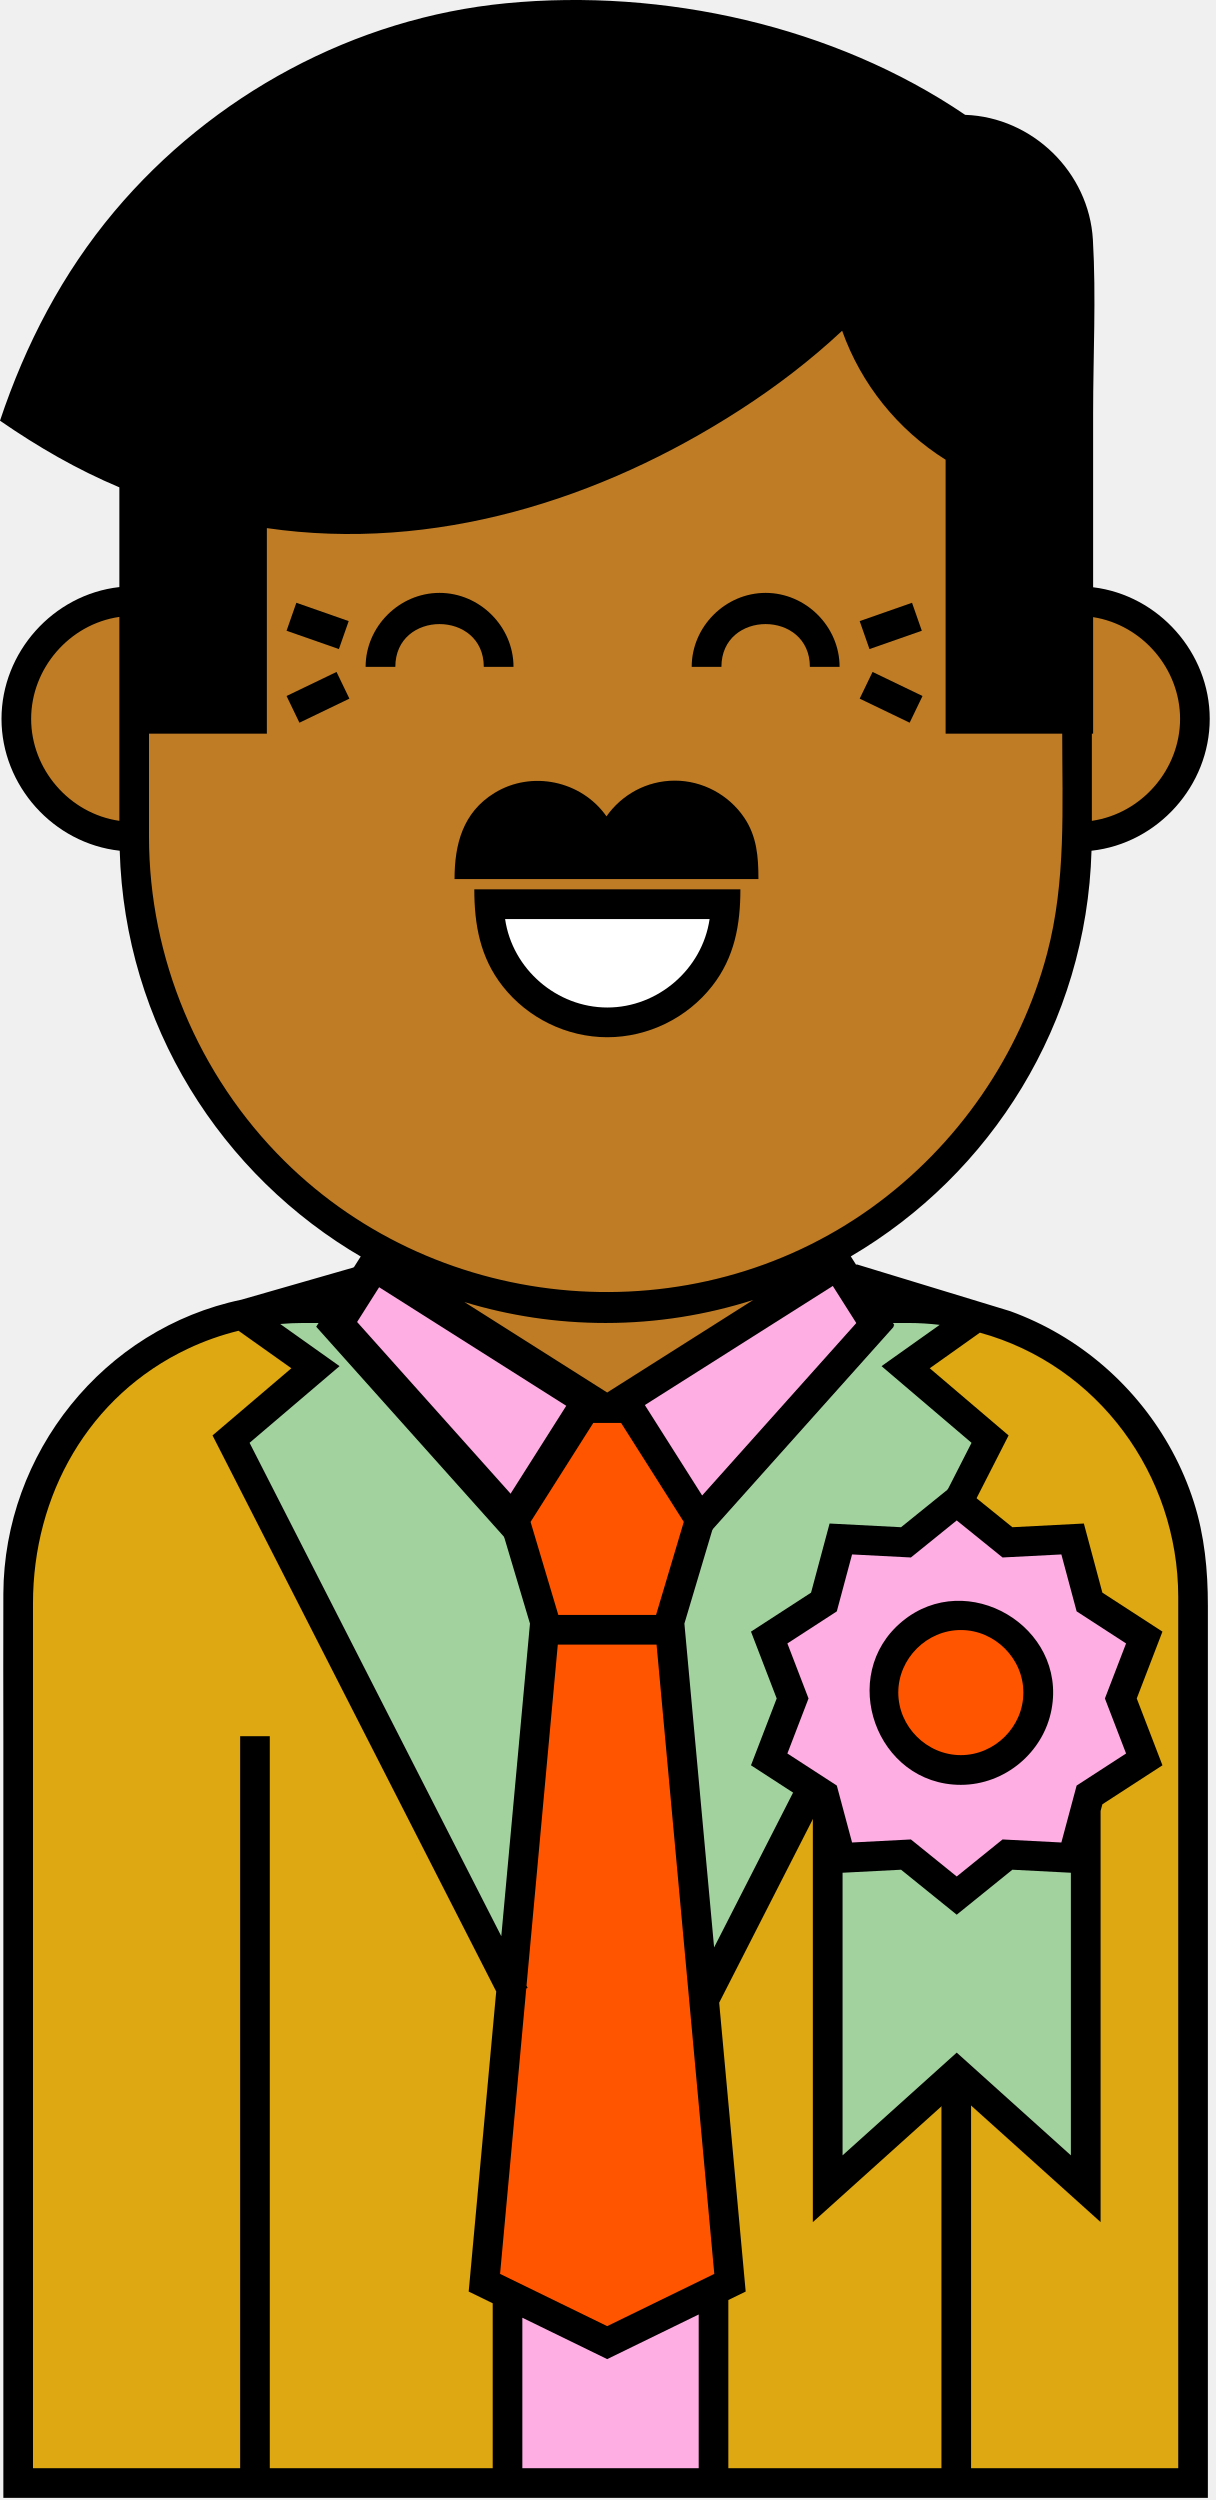
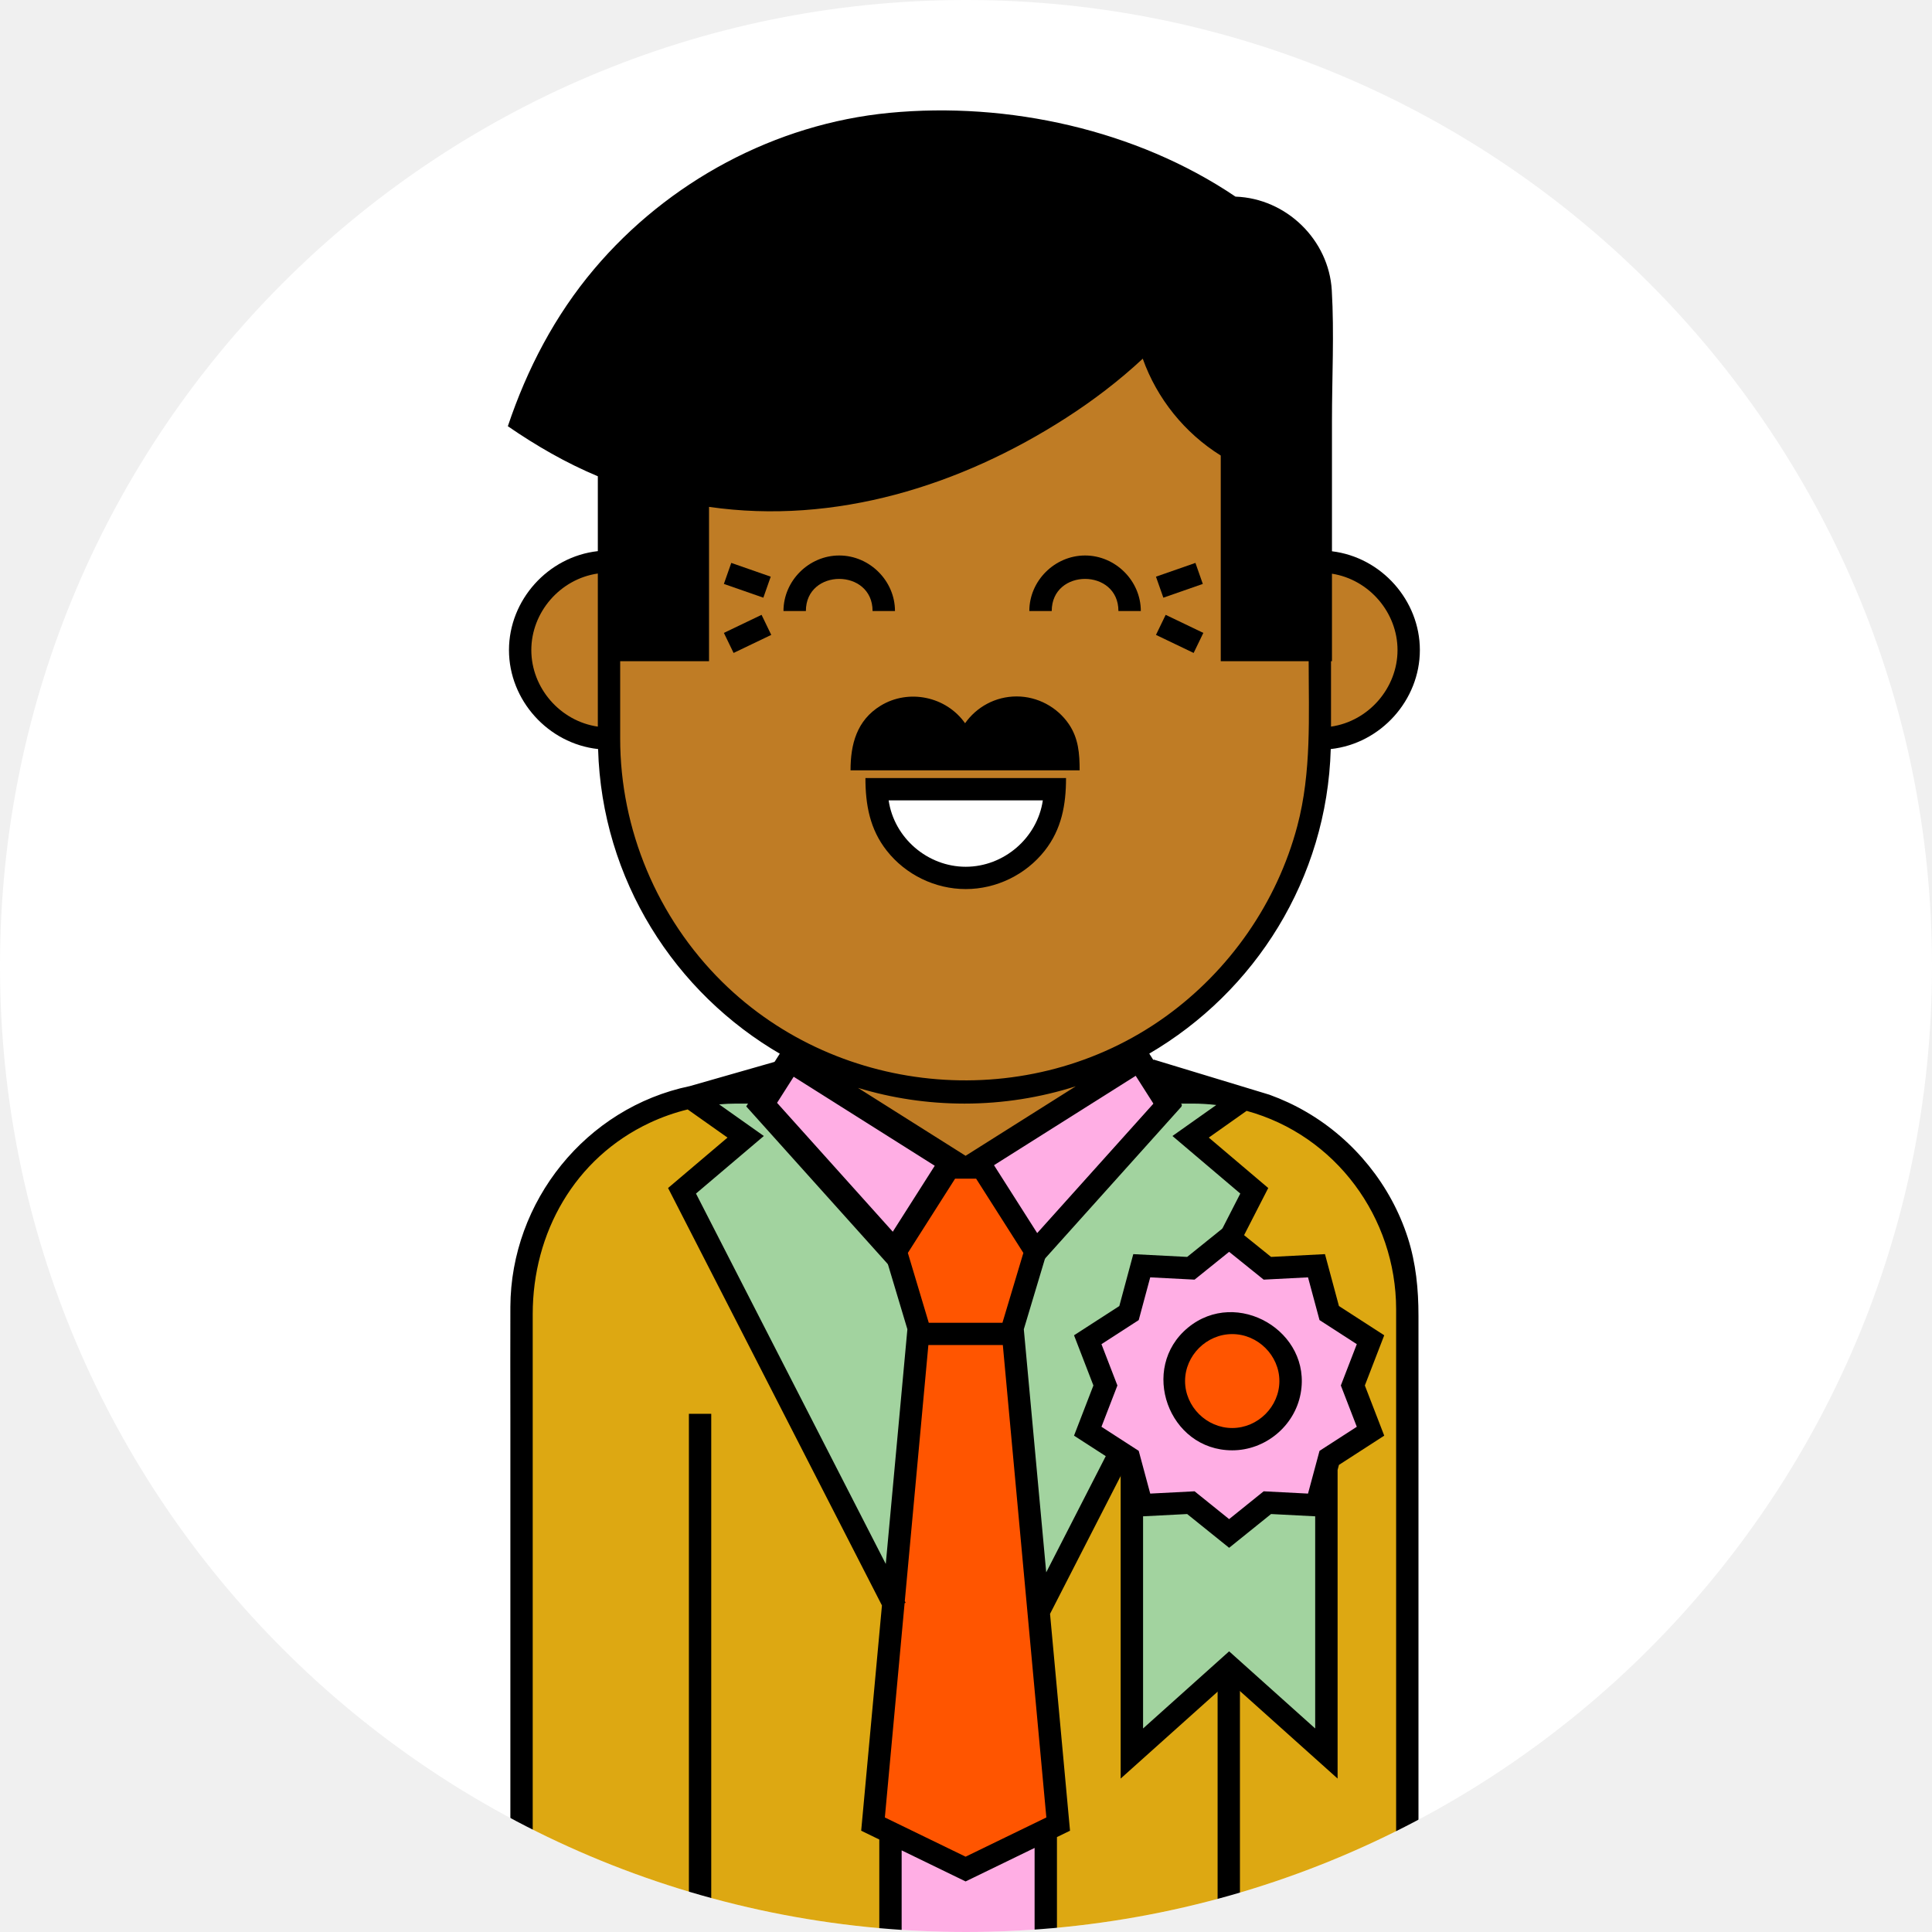
- <svg xmlns="http://www.w3.org/2000/svg" width="123px" height="253px" viewBox="0 0 123 253" version="1.1">
-   <defs />
+ <svg xmlns="http://www.w3.org/2000/svg" xmlns:xlink="http://www.w3.org/1999/xlink" width="175px" height="175px" viewBox="0 0 175 175" version="1.1">
+   <defs>
+     <circle id="path-1" cx="87.5" cy="87.5" r="87.5" />
+   </defs>
  <g id="Symbols" stroke="none" stroke-width="1" fill="none" fill-rule="evenodd">
-     <g id="mateo_win">
-       <path d="M92.134,138.908 L99.877,133.994 C99.704,133.948 99.538,133.887 99.364,133.845 L86.755,130 L86.628,130.619 L89.119,134.551 L71.344,154.434 L71.323,154.401 L68,165.546 L68.302,165.546 L71.718,202.77 L100.384,146.033 L92.134,138.908 Z" id="Fill-1" fill="#A2D39F" />
-       <path d="M99.159,134 L91.416,138.914 L99.666,146.039 L71,202.776 L73.647,231.629 L71.981,232.442 L71.981,251.901 L120.51,251.901 L120.51,239.313 L120.51,210.905 L120.51,180.82 L120.51,162.772 C120.51,151.4 114.622,140.898 104.212,135.876 C102.591,135.094 100.897,134.465 99.159,134" id="Fill-3" fill="#DDA812" />
-       <path d="M24,145.976 L52.135,201.487 L55.438,165.489 L55.741,165.489 L52.417,154.344 L52.397,154.377 L34.622,134.494 L37.469,130 L25.204,133.523 C25.098,133.545 24.994,133.572 24.888,133.595 L31.999,138.851 L24,145.976 Z" id="Fill-5" fill="#A2D39F" />
-       <path d="M51.949,200.892 L23.814,145.381 L31.813,138.256 L24.701,133 C11.456,135.862 2.066,147.856 2.009,161.311 C1.988,166.357 2.009,171.404 2.009,176.45 L2.009,205.915 L2.009,235.505 L2.009,251.021 L2.009,251.244 L51.532,251.244 L51.532,232.114 L61.617,237.034 L49.19,230.971 L51.949,200.892 Z" id="Fill-7" fill="#DDA812" />
-       <path d="M109.345,61.151 L109.345,73.079 L97.545,73.079 L97.545,46.006 C91.989,42.789 87.857,37.4 86.302,31 C80.466,36.909 73.459,41.629 66.027,45.292 C58.114,49.192 49.63,52.029 40.799,52.727 C35.813,53.121 30.781,52.879 25.855,52.016 L25.855,73.079 L13.928,73.079 L13.928,61.151 C7.428,61.151 2,66.579 2,73.079 C2,79.578 7.428,85.005 13.928,85.005 C13.928,105.344 26.66,122.7 44.585,129.564 L44.585,132.122 L60.113,141.961 L59.561,142.833 L64.03,142.833 L63.477,141.961 L79.609,131.74 L79.609,129.201 C97.047,122.101 109.345,104.995 109.345,85.005 C115.845,85.005 121.272,79.578 121.272,73.079 C121.272,66.579 115.845,61.151 109.345,61.151" id="Fill-42" fill="#BF7C25" />
-       <polygon id="Fill-43" fill="#DDA812" points="54.689 150 54.689 150 54 151.089" />
-       <polygon id="Fill-44" fill="#FFAEE4" points="51.775 153.923 34 134.04 37.827 128 59.499 141.732" />
-       <path d="M35.748,133.955 L51.445,151.514 L57.304,142.267 L38.165,130.14 L35.748,133.955 Z M51.854,156.473 L32,134.265 L37.237,126 L61.444,141.338 L51.854,156.473 Z" id="Fill-45" fill="#000000" />
-       <polygon id="Fill-46" fill="#FFAEE4" points="70.725 153.923 88.5 134.04 84.673 128 63 141.732" />
-       <path d="M65.14,142.267 L70.999,151.514 L86.696,133.955 L84.278,130.14 L65.14,142.267 Z M70.59,156.473 L61,141.338 L85.207,126 L90.444,134.265 L70.59,156.473 Z" id="Fill-47" fill="#000000" />
-       <path d="M97.417,13.619 C84.936,4.992 68.627,1.168 53.583,2.15 C38.467,3.137 24.229,10.27 14.146,21.551 C8.729,27.61 4.576,34.776 2,42.484 C5.685,45.032 9.646,47.154 13.8,48.818 L13.8,73.255 L25.727,73.255 L25.727,52.192 C43.212,55.252 60.8,49.742 75.343,40.034 C79.227,37.441 82.891,34.5 86.174,31.176 C87.729,37.576 91.861,42.965 97.417,46.182 L97.417,73.255 L109.344,73.255 L109.344,49.703 L109.344,26.763 C109.344,24.299 109.068,21.942 107.838,19.739 C105.748,15.996 101.705,13.619 97.417,13.619" id="Fill-48" fill="#000000" />
-       <polygon id="Fill-49" fill="#000000" points="34.297 65.687 29 63.833 29.991 61 35.288 62.855" />
-       <polygon id="Fill-50" fill="#000000" points="30.302 73.138 29 70.435 34.057 68 35.359 70.703" />
-       <polygon id="Fill-51" fill="#000000" points="87.991 65.687 87 62.855 92.297 61 93.288 63.833" />
-       <polygon id="Fill-52" fill="#000000" points="92.057 73.138 87 70.703 88.302 68 93.359 70.435" />
-       <polygon id="Fill-53" fill="#FF5500" points="67.792 165.431 67.489 165.431 70.813 154.286 63.662 143 59.192 143 52.041 154.286 55.365 165.431 55.062 165.431 49 231.508 61.427 237.571 73.854 231.508" />
-       <polygon id="Fill-54" fill="#FFAEE4" points="51 232.329 51 251.459 71.846 251.459 71.846 232 61.085 237.249" />
-       <path d="M119.237,249.784 L98.273,249.784 L98.273,175.705 L95.273,175.705 L95.273,249.784 L73.708,249.784 L73.708,232.762 L75.463,231.906 L72.781,202.672 L102.07,145.266 L94.091,138.469 L99.167,134.865 C111.146,138.16 119.216,149.275 119.237,161.58 C119.245,166.838 119.237,172.095 119.237,177.352 L119.237,206.185 L119.237,234.715 L119.237,249.557 L119.237,249.784 Z M61.447,235.405 L50.608,230.118 L53.257,201.241 L53.397,201.17 L53.284,200.948 L56.45,166.434 L66.444,166.434 L72.286,230.118 L61.447,235.405 Z M70.708,249.784 L52.862,249.784 L52.862,234.555 L61.447,238.743 L70.708,234.225 L70.708,249.784 Z M49.862,233.092 L49.862,249.784 L27.303,249.784 L27.303,175.705 L24.303,175.705 L24.303,249.784 L3.339,249.784 L3.339,237.531 L3.339,209.816 L3.339,180.207 L3.339,162.27 C3.339,151.33 8.947,141.239 19.034,136.483 C20.671,135.712 22.384,135.104 24.141,134.674 L29.487,138.469 L21.508,145.266 L50.217,201.537 L47.431,231.906 L49.862,233.092 Z M30.64,133.886 L32.523,133.886 L32.391,134.095 L50.744,154.624 L53.633,164.307 L50.731,195.943 L25.257,146.013 L34.365,138.254 L28.358,133.988 C29.112,133.926 29.871,133.886 30.64,133.886 Z M38.557,129.97 L57.695,142.096 L51.836,151.343 L36.139,133.785 L38.557,129.97 Z M61.288,133.886 C66.499,133.886 71.517,133.061 76.234,131.554 L61.447,140.922 L46.998,131.767 C51.522,133.143 56.32,133.886 61.288,133.886 Z M15.079,84.677 L15.079,74.25 L27.007,74.25 L27.007,53.446 C43.915,55.894 60.779,50.602 74.938,41.449 C78.586,39.091 82.052,36.439 85.225,33.472 C87.129,38.84 90.835,43.478 95.696,46.525 L95.696,74.25 L107.497,74.25 C107.497,81.694 107.893,89.191 105.974,96.462 C103.252,106.776 96.885,115.964 88.234,122.195 C70.133,135.231 44.578,133.161 28.758,117.465 C20.066,108.84 15.079,96.927 15.079,84.677 Z M3.572,41.382 C8.416,27.743 18.262,16.235 31.076,9.478 C44.403,2.453 59.771,1.544 74.305,4.918 C82.291,6.772 89.976,9.937 96.729,14.614 C102.284,14.574 107.173,18.577 107.595,24.264 C107.73,26.09 107.624,27.955 107.624,29.783 L107.624,52.882 L107.624,59.322 L107.497,59.322 L107.497,71.25 L98.696,71.25 L98.696,44.813 C95.187,42.781 92.204,40.164 90.067,36.682 C88.35,33.884 87.541,30.851 86.776,27.702 C74.16,40.484 56.994,50.046 38.764,50.994 C33.787,51.253 28.902,50.759 24.007,49.902 L24.007,71.25 L15.079,71.25 L15.079,52.206 L15.079,47.298 C11.055,45.685 7.191,43.78 3.572,41.382 Z M69.2,154.016 L66.392,163.434 L56.503,163.434 L53.694,154.016 C55.808,150.679 57.923,147.342 60.038,144.004 L62.857,144.004 L69.2,154.016 Z M86.755,133.785 L71.058,151.343 C69.105,148.261 67.152,145.179 65.199,142.096 L84.338,129.97 L86.755,133.785 Z M91.936,133.886 C93.006,133.886 94.059,133.955 95.097,134.075 L89.212,138.254 L98.32,146.013 L72.268,197.078 L69.261,164.308 L72.15,154.624 L90.503,134.095 L90.371,133.886 L91.936,133.886 Z M12.079,71.25 L12.079,83.069 C7.024,82.338 3.152,77.854 3.152,72.75 C3.152,67.644 7.024,63.161 12.079,62.43 L12.079,71.25 Z M110.497,74.25 L110.624,74.25 L110.624,62.454 C115.62,63.241 119.424,67.692 119.424,72.75 C119.424,77.855 115.552,82.338 110.497,83.069 L110.497,74.25 Z M102.231,132.689 L86.679,127.947 L86.656,128.024 L86.101,127.148 C100.292,118.821 109.963,103.588 110.461,86.094 C117.174,85.361 122.424,79.5 122.424,72.75 C122.424,66.06 117.265,60.238 110.624,59.431 L110.624,41.818 C110.624,35.993 110.938,30.074 110.601,24.257 C110.205,17.439 104.498,11.861 97.673,11.622 C84.395,2.61 67.124,-1.2 51.234,0.328 C35.891,1.805 21.484,9.612 11.582,21.39 C6.321,27.649 2.581,34.843 0,42.573 C3.814,45.21 7.797,47.52 12.079,49.319 L12.079,59.412 C5.382,60.16 0.152,66.013 0.152,72.75 C0.152,79.5 5.402,85.361 12.115,86.094 C12.616,103.682 22.391,118.983 36.709,127.28 L36.151,128.162 L24.436,131.527 C10.467,134.445 0.405,147.084 0.339,161.278 C0.316,166.248 0.339,171.218 0.339,176.187 L0.339,206.286 L0.339,236.594 L0.339,252.549 L0.339,252.784 L23.705,252.784 L49.636,252.784 L73.21,252.784 L94.206,252.784 L121.708,252.784 L122.237,252.784 L122.237,240.263 L122.237,211.735 L122.237,181.255 L122.237,162.48 C122.237,158.918 121.902,155.411 120.811,151.993 C118.547,144.9 113.624,138.784 107.202,135.023 C105.62,134.096 103.954,133.314 102.231,132.689 Z" id="Fill-55" fill="#000000" />
-       <path d="M72.919,91 C72.919,97.517 67.477,102.96 60.96,102.96 C54.442,102.96 49,97.518 49,91 L72.919,91 Z" id="Fill-56" fill="#FFFFFF" />
-       <path d="M51.116,93.008 C51.85,98.077 56.345,101.96 61.464,101.96 C66.583,101.96 71.078,98.077 71.812,93.008 L51.116,93.008 Z M61.464,104.968 C57.353,104.968 53.4,103.03 50.865,99.798 C48.59,96.897 48,93.59 48,90 L74.928,90 C74.928,93.59 74.339,96.896 72.063,99.798 C69.528,103.03 65.574,104.968 61.464,104.968 Z" id="Fill-57" fill="#000000" />
-       <path d="M51.967,67.484 L48.959,67.484 C48.959,61.717 40.008,61.713 40.008,67.484 L37,67.484 C37,63.41 40.409,60 44.483,60 C48.557,60 51.967,63.41 51.967,67.484" id="Fill-58" fill="#000000" />
-       <path d="M84.967,67.484 L81.959,67.484 C81.959,61.716 73.008,61.713 73.008,67.484 L70,67.484 C70,63.41 73.41,60 77.484,60 C81.558,60 84.967,63.41 84.967,67.484" id="Fill-59" fill="#000000" />
-       <path d="M68.298,79 C65.437,79 62.907,80.432 61.377,82.614 C58.842,79.002 53.798,77.936 50.036,80.251 C46.838,82.22 46,85.443 46,88.959 L69.97,88.959 L76.753,88.959 C76.753,86.727 76.604,84.646 75.306,82.731 C73.74,80.424 71.092,79 68.298,79" id="Fill-60" fill="#000000" />
-       <path d="M96.979,179.784 C89.8,179.784 86.462,170.501 91.98,165.921 C97.471,161.363 105.91,166.281 104.696,173.295 C104.054,176.999 100.739,179.784 96.979,179.784 Z M115.958,165.784 L110.417,162.188 L108.707,155.809 L102.113,156.15 L96.979,152 L91.845,156.15 L85.251,155.809 L83.541,162.188 L78,165.783 L80.372,171.95 L78,178.116 L83.541,181.711 L85.251,188.091 L91.845,187.749 L96.979,191.9 L102.113,187.749 L108.707,188.09 L110.417,181.711 L115.958,178.116 L113.587,171.95 L115.958,165.784 Z" id="Fill-61" fill="#FFAEE4" />
-       <polygon id="Fill-62" fill="#A2D39F" points="108.784 187.955 102.19 187.614 97.056 191.766 91.922 187.614 85.328 187.956 84 183 84 221.43 97.056 209.679 110.113 221.43 110.113 183" />
-       <path d="M104.627,171.754 C104.627,164.574 95.345,161.236 90.764,166.755 C86.207,172.245 91.125,180.685 98.138,179.47 C101.842,178.829 104.627,175.514 104.627,171.754" id="Fill-63" fill="#FF5500" />
-       <path d="M97.236,164.959 C93.792,164.959 90.906,167.844 90.906,171.289 C90.906,174.733 93.792,177.619 97.236,177.619 C100.681,177.619 103.566,174.733 103.566,171.289 C103.566,167.843 100.681,164.959 97.236,164.959 M97.236,180.627 C88.66,180.627 84.71,169.541 91.301,164.087 C97.868,158.653 107.971,164.612 106.418,172.984 C105.607,177.354 101.682,180.627 97.236,180.627" id="Fill-64" fill="#000000" />
-       <path d="M113.957,177.453 L108.955,180.698 L107.41,186.46 L101.456,186.152 L96.82,189.9 L92.183,186.152 L86.229,186.46 L84.685,180.698 L79.683,177.453 L81.823,171.885 L79.683,166.316 L84.685,163.071 L86.229,157.309 L92.183,157.617 L96.82,153.868 L101.456,157.617 L107.41,157.309 L108.955,163.07 L113.957,166.316 L111.816,171.885 L113.957,177.453 Z M96.82,207.724 L85.268,218.121 L85.268,189.522 L91.188,189.216 L96.82,193.768 L102.451,189.216 L108.372,189.522 L108.372,218.121 L96.82,207.724 Z M117.64,165.12 L111.561,161.176 L109.686,154.18 L102.451,154.554 L96.82,150 L91.188,154.554 L83.954,154.18 L82.079,161.177 L76,165.12 L78.601,171.885 L76,178.649 L82.079,182.593 L82.26,183.268 L82.26,224.876 L96.82,211.771 L111.38,224.876 L111.38,183.268 L111.561,182.593 L117.64,178.649 L115.039,171.885 L117.64,165.12 Z" id="Fill-65" fill="#000000" />
+     <g id="characters" transform="translate(-278, -330)">
+       <g id="PLAYER-/-mateo_win" transform="translate(278, 330)">
+         <mask id="mask-2" fill="white">
+           <use xlink:href="#path-1" />
+         </mask>
+         <use id="Mask" fill="#FFFFFF" xlink:href="#path-1" />
+         <g id="mateo_win" mask="url(#mask-2)">
+           <g transform="translate(46, 10)">
+             <path d="M62.172,93.337 L67.397,90.035 C67.28,90.005 67.168,89.964 67.051,89.935 L58.542,87.352 L58.456,87.768 L60.137,90.41 L48.143,103.77 L48.129,103.748 L45.886,111.236 L46.09,111.236 L48.395,136.249 L67.739,98.125 L62.172,93.337 Z" id="Fill-1" fill="#A2D39F" />
+             <path d="M66.912,90.04 L61.687,93.341 L67.254,98.129 L47.911,136.253 L49.697,155.64 L48.573,156.186 L48.573,169.262 L81.32,169.262 L81.32,160.803 L81.32,141.715 L81.32,121.5 L81.32,109.372 C81.32,101.731 77.347,94.675 70.322,91.3 C69.228,90.775 68.085,90.352 66.912,90.04" id="Fill-3" fill="#DDA812" />
+             <path d="M16.195,98.087 L35.181,135.387 L37.409,111.198 L37.614,111.198 L35.371,103.709 L35.357,103.732 L23.363,90.371 L25.284,87.352 L17.008,89.719 C16.936,89.734 16.866,89.752 16.794,89.767 L21.593,93.299 L16.195,98.087 Z" id="Fill-5" fill="#A2D39F" />
+             <path d="M35.055,134.987 L16.07,97.687 L21.468,92.899 L16.668,89.368 C7.731,91.291 1.394,99.35 1.356,108.391 C1.342,111.781 1.356,115.173 1.356,118.563 L1.356,138.362 L1.356,158.244 L1.356,168.67 L1.356,168.82 L34.774,168.82 L34.774,155.966 L41.579,159.272 L33.193,155.198 L35.055,134.987 Z" id="Fill-7" fill="#DDA812" />
+             <path d="M73.786,41.09 L73.786,49.104 L65.823,49.104 L65.823,30.913 C62.074,28.752 59.286,25.13 58.236,20.83 C54.298,24.801 49.57,27.972 44.555,30.433 C39.215,33.054 33.49,34.96 27.531,35.429 C24.166,35.694 20.771,35.531 17.447,34.951 L17.447,49.104 L9.399,49.104 L9.399,41.09 C5.012,41.09 1.35,44.737 1.35,49.104 C1.35,53.471 5.012,57.118 9.399,57.118 C9.399,70.785 17.99,82.447 30.086,87.059 L30.086,88.778 L40.564,95.389 L40.192,95.975 L43.207,95.975 L42.834,95.389 L53.72,88.521 L53.72,86.815 C65.487,82.044 73.786,70.55 73.786,57.118 C78.172,57.118 81.834,53.471 81.834,49.104 C81.834,44.737 78.172,41.09 73.786,41.09" id="Fill-42" fill="#BF7C25" />
+             <polygon id="Fill-43" fill="#DDA812" points="36.904 100.791 36.904 100.791 36.439 101.522" />
+             <polygon id="Fill-44" fill="#FFAEE4" points="34.938 103.427 22.943 90.066 25.526 86.008 40.15 95.235" />
+             <path d="M24.123,90.009 L34.715,101.808 L38.669,95.594 L25.754,87.446 L24.123,90.009 Z M34.991,105.14 L21.593,90.218 L25.127,84.664 L41.462,94.97 L34.991,105.14 Z" id="Fill-45" fill="#000000" />
+             <polygon id="Fill-46" fill="#FFAEE4" points="47.725 103.427 59.72 90.066 57.137 86.008 42.512 95.235" />
+             <path d="M43.956,95.594 L47.91,101.808 L58.502,90.009 L56.871,87.446 L43.956,95.594 Z M47.634,105.14 L41.163,94.97 L57.497,84.664 L61.031,90.218 L47.634,105.14 Z" id="Fill-47" fill="#000000" />
+             <path d="M65.737,9.151 C57.315,3.355 46.309,0.785 36.158,1.445 C25.957,2.108 16.35,6.901 9.546,14.481 C5.89,18.553 3.088,23.368 1.35,28.547 C3.836,30.259 6.509,31.685 9.312,32.803 L9.312,49.223 L17.36,49.223 L17.36,35.07 C29.159,37.126 41.028,33.424 50.841,26.901 C53.462,25.158 55.935,23.182 58.15,20.949 C59.199,25.249 61.988,28.87 65.737,31.032 L65.737,49.223 L73.785,49.223 L73.785,33.398 L73.785,17.983 C73.785,16.328 73.599,14.744 72.769,13.264 C71.358,10.749 68.63,9.151 65.737,9.151" id="Fill-48" fill="#000000" />
+             <polygon id="Fill-49" fill="#000000" points="23.144 44.138 19.569 42.892 20.238 40.988 23.812 42.235" />
+             <polygon id="Fill-50" fill="#000000" points="20.448 49.144 19.569 47.328 22.982 45.692 23.86 47.508" />
+             <polygon id="Fill-51" fill="#000000" points="59.376 44.138 58.707 42.235 62.282 40.988 62.95 42.892" />
+             <polygon id="Fill-52" fill="#000000" points="62.12 49.144 58.707 47.508 59.586 45.692 62.998 47.328" />
+             <polygon id="Fill-53" fill="#FF5500" points="45.746 111.159 45.541 111.159 47.784 103.67 42.959 96.087 39.943 96.087 35.117 103.67 37.36 111.159 37.156 111.159 33.065 155.559 41.451 159.633 49.836 155.559" />
+             <polygon id="Fill-54" fill="#FFAEE4" points="34.415 156.11 34.415 168.965 48.481 168.965 48.481 155.889 41.22 159.416" />
+             <path d="M80.461,167.839 L66.314,167.839 L66.314,118.063 L64.29,118.063 L64.29,167.839 L49.738,167.839 L49.738,156.402 L50.922,155.826 L49.112,136.183 L68.877,97.61 L63.492,93.043 L66.918,90.621 C75.001,92.835 80.447,100.304 80.461,108.572 C80.466,112.105 80.461,115.637 80.461,119.17 L80.461,138.544 L80.461,157.714 L80.461,167.687 L80.461,167.839 Z M41.464,158.178 L34.15,154.625 L35.938,135.222 L36.032,135.174 L35.956,135.025 L38.092,111.833 L44.836,111.833 L48.778,154.625 L41.464,158.178 Z M47.714,167.839 L35.671,167.839 L35.671,157.606 L41.464,160.42 L47.714,157.385 L47.714,167.839 Z M33.647,156.623 L33.647,167.839 L18.424,167.839 L18.424,118.063 L16.4,118.063 L16.4,167.839 L2.253,167.839 L2.253,159.606 L2.253,140.983 L2.253,121.088 L2.253,109.035 C2.253,101.684 6.037,94.904 12.844,91.708 C13.949,91.19 15.105,90.782 16.29,90.493 L19.898,93.043 L14.514,97.61 L33.886,135.42 L32.006,155.826 L33.647,156.623 Z M20.676,89.963 L21.946,89.963 L21.857,90.104 L34.242,103.898 L36.191,110.404 L34.233,131.662 L17.043,98.112 L23.189,92.898 L19.136,90.032 C19.645,89.99 20.157,89.963 20.676,89.963 Z M26.018,87.332 L38.932,95.48 L34.979,101.693 L24.386,89.895 L26.018,87.332 Z M41.357,89.963 C44.873,89.963 48.259,89.409 51.442,88.396 L41.464,94.691 L31.714,88.539 C34.767,89.464 38.005,89.963 41.357,89.963 Z M10.175,56.898 L10.175,49.892 L18.224,49.892 L18.224,35.913 C29.634,37.558 41.013,34.002 50.568,27.851 C53.03,26.267 55.368,24.485 57.51,22.491 C58.794,26.098 61.295,29.215 64.575,31.262 L64.575,49.892 L72.539,49.892 C72.539,54.893 72.806,59.931 71.511,64.817 C69.674,71.747 65.378,77.921 59.54,82.108 C47.326,90.867 30.081,89.476 19.406,78.929 C13.54,73.134 10.175,65.129 10.175,56.898 Z M2.41,27.806 C5.679,18.642 12.323,10.909 20.97,6.369 C29.963,1.649 40.333,1.038 50.141,3.305 C55.53,4.551 60.716,6.677 65.272,9.82 C69.021,9.793 72.32,12.483 72.605,16.304 C72.696,17.531 72.624,18.784 72.624,20.013 L72.624,35.534 L72.624,39.861 L72.539,39.861 L72.539,47.876 L66.6,47.876 L66.6,30.112 C64.232,28.746 62.219,26.988 60.777,24.648 C59.618,22.768 59.072,20.73 58.556,18.614 C50.043,27.203 38.459,33.628 26.158,34.265 C22.799,34.439 19.503,34.107 16.2,33.531 L16.2,47.876 L10.175,47.876 L10.175,35.079 L10.175,31.782 C7.46,30.698 4.852,29.418 2.41,27.806 Z M46.696,103.489 L44.801,109.818 L38.128,109.818 L36.233,103.489 C37.659,101.247 39.086,99.005 40.513,96.762 L42.416,96.762 L46.696,103.489 Z M58.542,89.895 L47.95,101.693 C46.632,99.622 45.314,97.551 43.996,95.48 L56.911,87.332 L58.542,89.895 Z M62.038,89.963 C62.76,89.963 63.471,90.01 64.171,90.09 L60.2,92.898 L66.346,98.112 L48.766,132.424 L46.737,110.405 L48.687,103.898 L61.071,90.104 L60.982,89.963 L62.038,89.963 Z M8.151,47.876 L8.151,55.817 C4.74,55.326 2.127,52.313 2.127,48.884 C2.127,45.453 4.74,42.44 8.151,41.949 L8.151,47.876 Z M74.563,49.892 L74.649,49.892 L74.649,41.965 C78.02,42.494 80.587,45.485 80.587,48.884 C80.587,52.314 77.974,55.326 74.563,55.817 L74.563,49.892 Z M68.985,89.159 L58.491,85.973 L58.475,86.024 L58.101,85.436 C67.677,79.84 74.203,69.605 74.539,57.85 C79.069,57.357 82.611,53.419 82.611,48.884 C82.611,44.388 79.13,40.476 74.649,39.934 L74.649,28.099 C74.649,24.185 74.861,20.208 74.633,16.299 C74.366,11.718 70.515,7.97 65.909,7.81 C56.949,1.754 45.295,-0.806 34.573,0.221 C24.219,1.213 14.497,6.459 7.815,14.373 C4.265,18.579 1.742,23.413 0,28.607 C2.574,30.379 5.261,31.931 8.151,33.14 L8.151,39.921 C3.632,40.424 0.103,44.357 0.103,48.884 C0.103,53.419 3.645,57.357 8.175,57.85 C8.513,69.668 15.109,79.949 24.771,85.524 L24.395,86.117 L16.489,88.378 C7.063,90.339 0.273,98.831 0.229,108.369 C0.213,111.708 0.229,115.048 0.229,118.387 L0.229,138.611 L0.229,158.977 L0.229,169.697 L0.229,169.855 L15.996,169.855 L33.494,169.855 L49.402,169.855 L63.57,169.855 L82.128,169.855 L82.485,169.855 L82.485,161.442 L82.485,142.273 L82.485,121.792 L82.485,109.177 C82.485,106.783 82.259,104.427 81.523,102.13 C79.995,97.364 76.673,93.254 72.34,90.727 C71.272,90.104 70.148,89.579 68.985,89.159 Z" id="Fill-55" fill="#000000" />
+             <path d="M49.206,61.146 C49.206,65.525 45.533,69.183 41.136,69.183 C36.737,69.183 33.065,65.526 33.065,61.146 L49.206,61.146 Z" id="Fill-56" fill="#FFFFFF" />
+             <path d="M34.493,62.495 C34.988,65.902 38.021,68.511 41.476,68.511 C44.93,68.511 47.963,65.902 48.459,62.495 L34.493,62.495 Z M41.476,70.532 C38.702,70.532 36.034,69.23 34.324,67.058 C32.788,65.109 32.39,62.887 32.39,60.474 L50.561,60.474 C50.561,62.887 50.164,65.108 48.628,67.058 C46.917,69.23 44.249,70.532 41.476,70.532 Z" id="Fill-57" fill="#000000" />
+             <path d="M35.067,45.345 L33.037,45.345 C33.037,41.47 26.997,41.467 26.997,45.345 L24.967,45.345 C24.967,42.608 27.268,40.316 30.017,40.316 C32.766,40.316 35.067,42.608 35.067,45.345" id="Fill-58" fill="#000000" />
+             <path d="M57.335,45.345 L55.306,45.345 C55.306,41.469 49.266,41.467 49.266,45.345 L47.236,45.345 C47.236,42.608 49.537,40.316 52.286,40.316 C55.035,40.316 57.335,42.608 57.335,45.345" id="Fill-59" fill="#000000" />
+             <path d="M46.087,53.083 C44.157,53.083 42.449,54.045 41.417,55.511 C39.706,53.084 36.303,52.368 33.764,53.924 C31.606,55.247 31.041,57.412 31.041,59.775 L47.216,59.775 L51.793,59.775 C51.793,58.275 51.692,56.877 50.816,55.59 C49.76,54.04 47.973,53.083 46.087,53.083" id="Fill-60" fill="#000000" />
+             <path d="M65.441,120.803 C60.597,120.803 58.344,114.566 62.068,111.488 C65.773,108.426 71.468,111.73 70.649,116.443 C70.215,118.932 67.978,120.803 65.441,120.803 Z M78.248,111.396 L74.509,108.98 L73.355,104.694 L68.906,104.923 L65.441,102.134 L61.977,104.923 L57.527,104.694 L56.373,108.98 L52.634,111.396 L54.235,115.54 L52.634,119.683 L56.373,122.098 L57.527,126.385 L61.977,126.155 L65.441,128.945 L68.906,126.155 L73.355,126.385 L74.509,122.098 L78.248,119.683 L76.648,115.54 L78.248,111.396 Z" id="Fill-61" fill="#FFAEE4" />
+             <polygon id="Fill-62" fill="#A2D39F" points="73.407 126.294 68.957 126.065 65.493 128.855 62.029 126.065 57.579 126.295 56.683 122.964 56.683 148.787 65.493 140.891 74.304 148.787 74.304 122.964" />
+             <path d="M70.602,115.408 C70.602,110.584 64.339,108.341 61.247,112.049 C58.172,115.738 61.491,121.409 66.223,120.593 C68.723,120.162 70.602,117.935 70.602,115.408" id="Fill-63" fill="#FF5500" />
+             <path d="M65.614,110.842 C63.29,110.842 61.343,112.781 61.343,115.095 C61.343,117.41 63.29,119.349 65.614,119.349 C67.939,119.349 69.886,117.41 69.886,115.095 C69.886,112.78 67.939,110.842 65.614,110.842 M65.614,121.37 C59.827,121.37 57.162,113.921 61.609,110.256 C66.041,106.605 72.858,110.609 71.81,116.234 C71.263,119.171 68.614,121.37 65.614,121.37" id="Fill-64" fill="#000000" />
+             <path d="M76.898,119.237 L73.522,121.418 L72.48,125.289 L68.462,125.082 L65.334,127.601 L62.205,125.082 L58.187,125.289 L57.145,121.418 L53.77,119.237 L55.214,115.496 L53.77,111.754 L57.145,109.573 L58.187,105.702 L62.205,105.909 L65.334,103.39 L68.462,105.909 L72.48,105.702 L73.522,109.573 L76.898,111.754 L75.453,115.496 L76.898,119.237 Z M65.334,139.577 L57.539,146.564 L57.539,127.347 L61.533,127.141 L65.334,130.2 L69.134,127.141 L73.129,127.347 L73.129,146.564 L65.334,139.577 Z M79.383,110.95 L75.281,108.3 L74.016,103.599 L69.134,103.851 L65.334,100.791 L61.533,103.851 L56.652,103.599 L55.387,108.301 L51.285,110.95 L53.04,115.496 L51.285,120.041 L55.387,122.691 L55.509,123.145 L55.509,151.102 L65.334,142.297 L75.159,151.102 L75.159,123.145 L75.281,122.691 L79.383,120.041 L77.628,115.496 L79.383,110.95 Z" id="Fill-65" fill="#000000" />
+           </g>
+         </g>
+       </g>
    </g>
  </g>
</svg>
